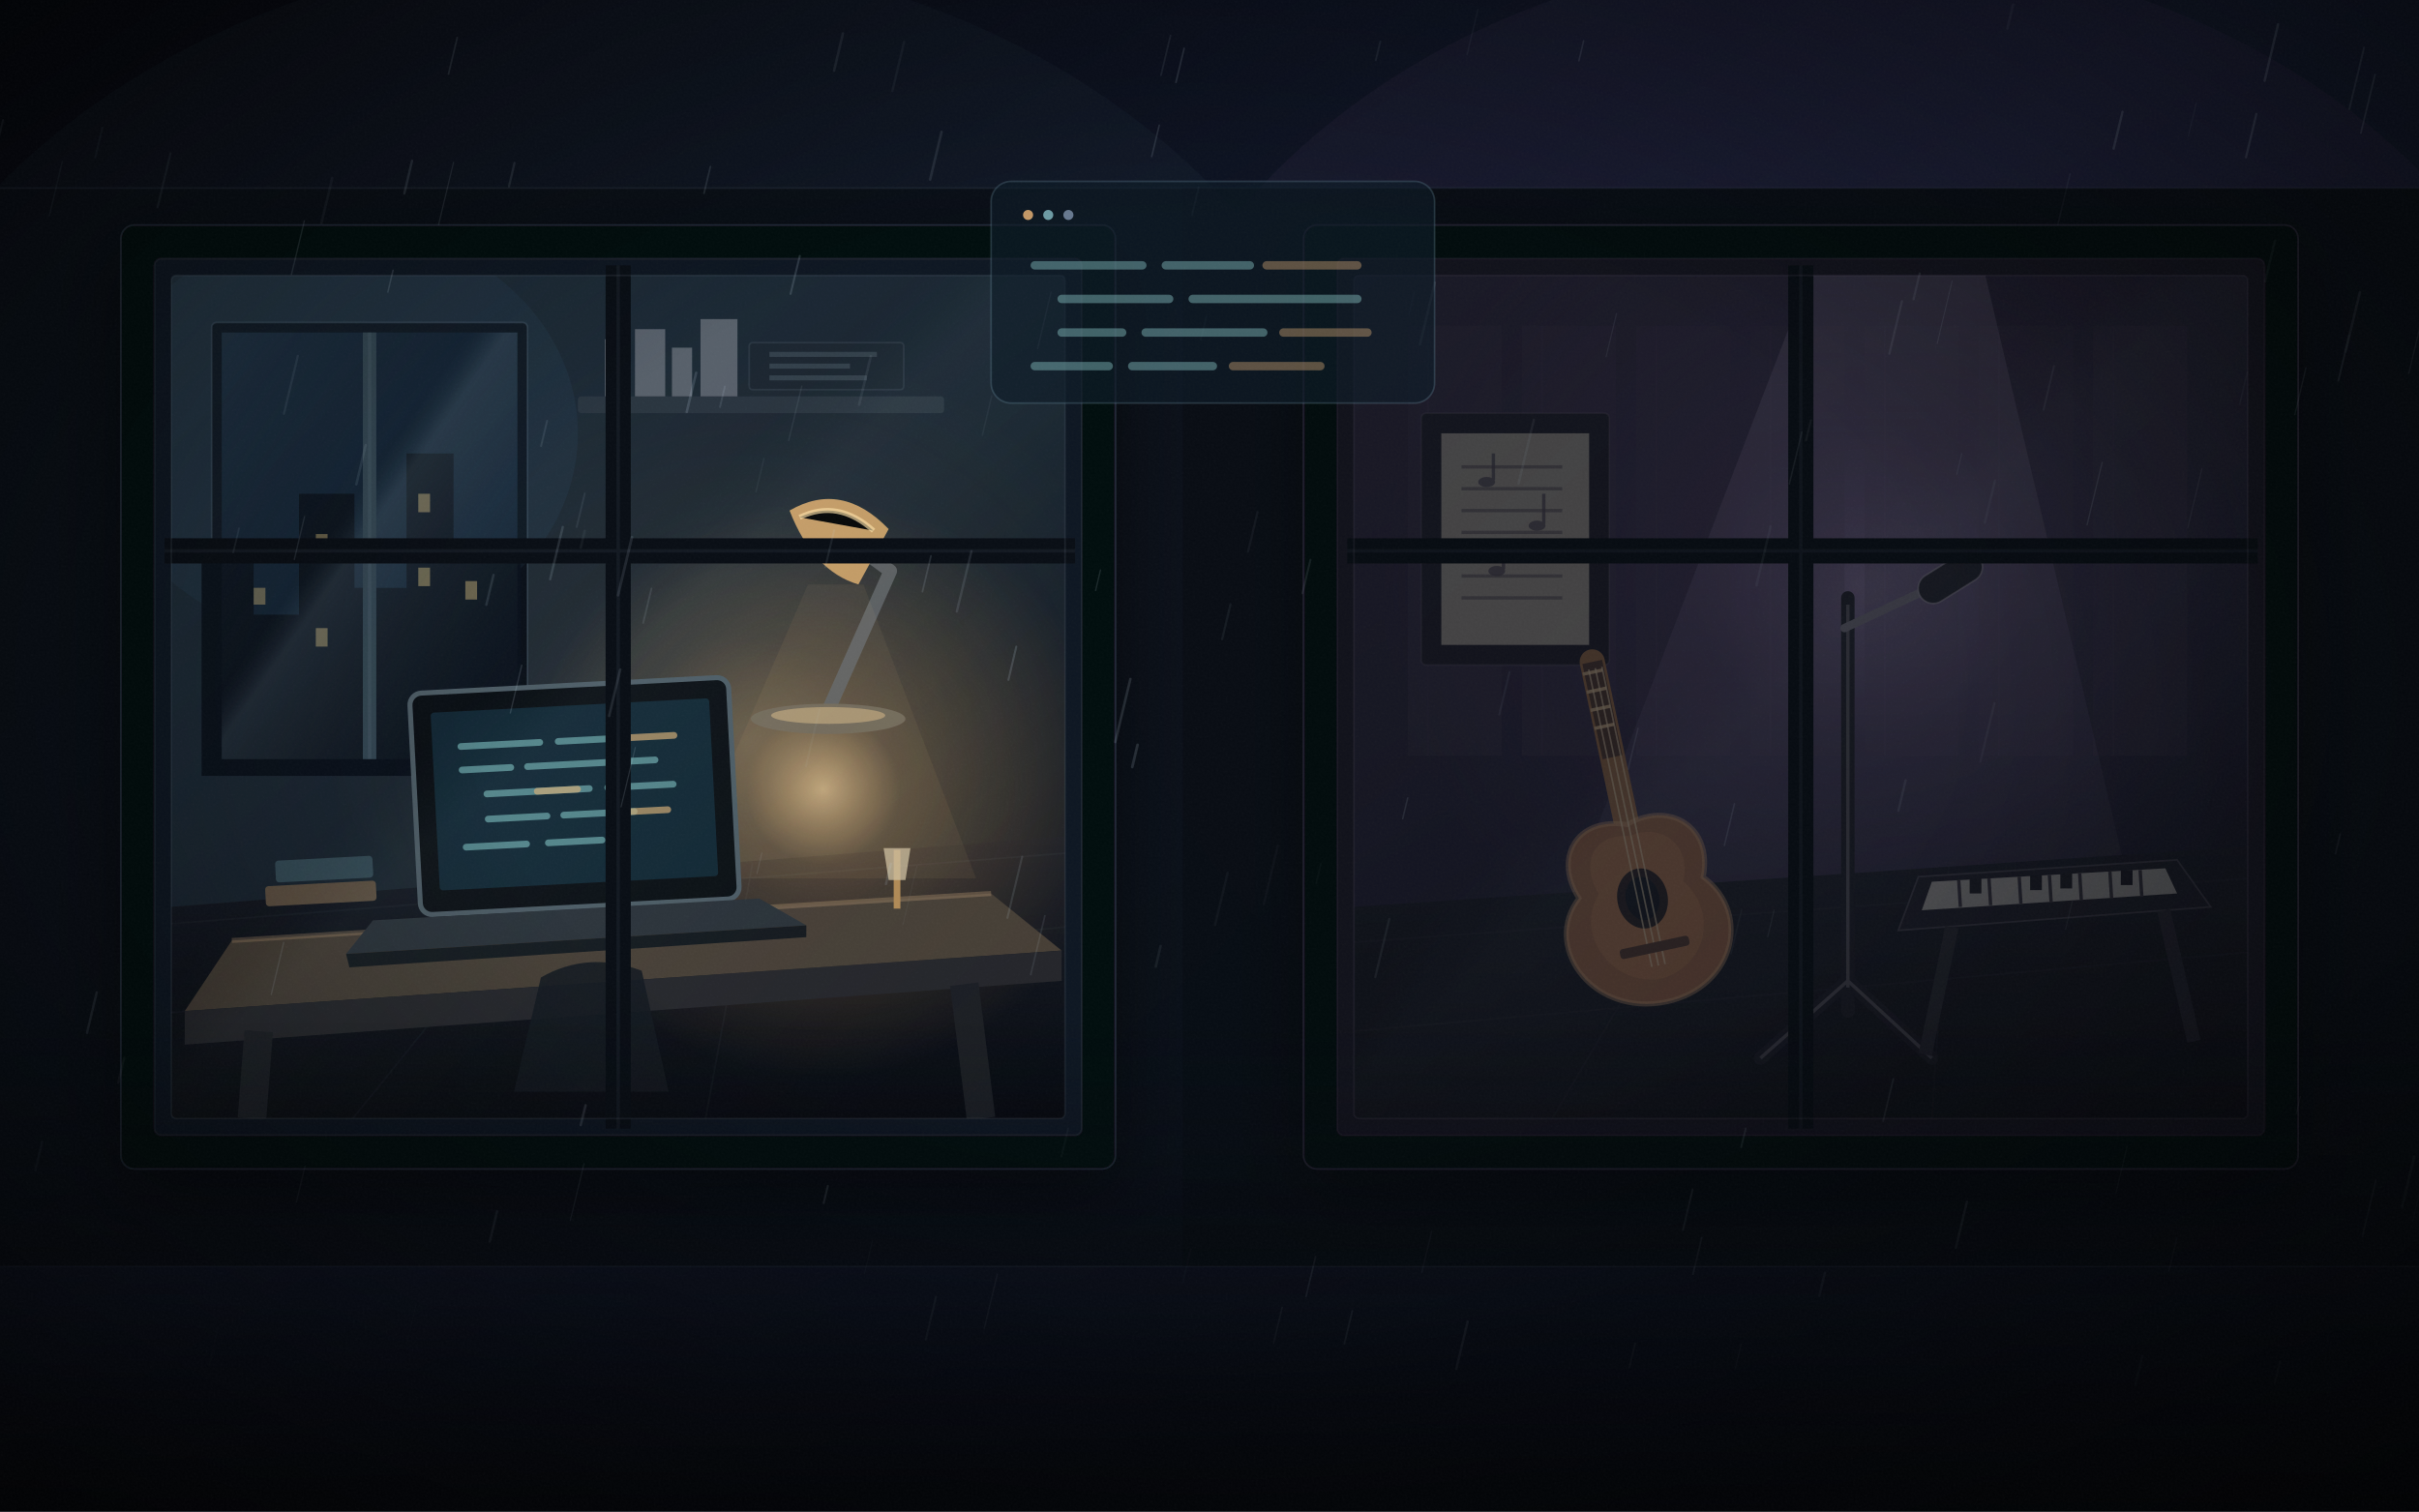
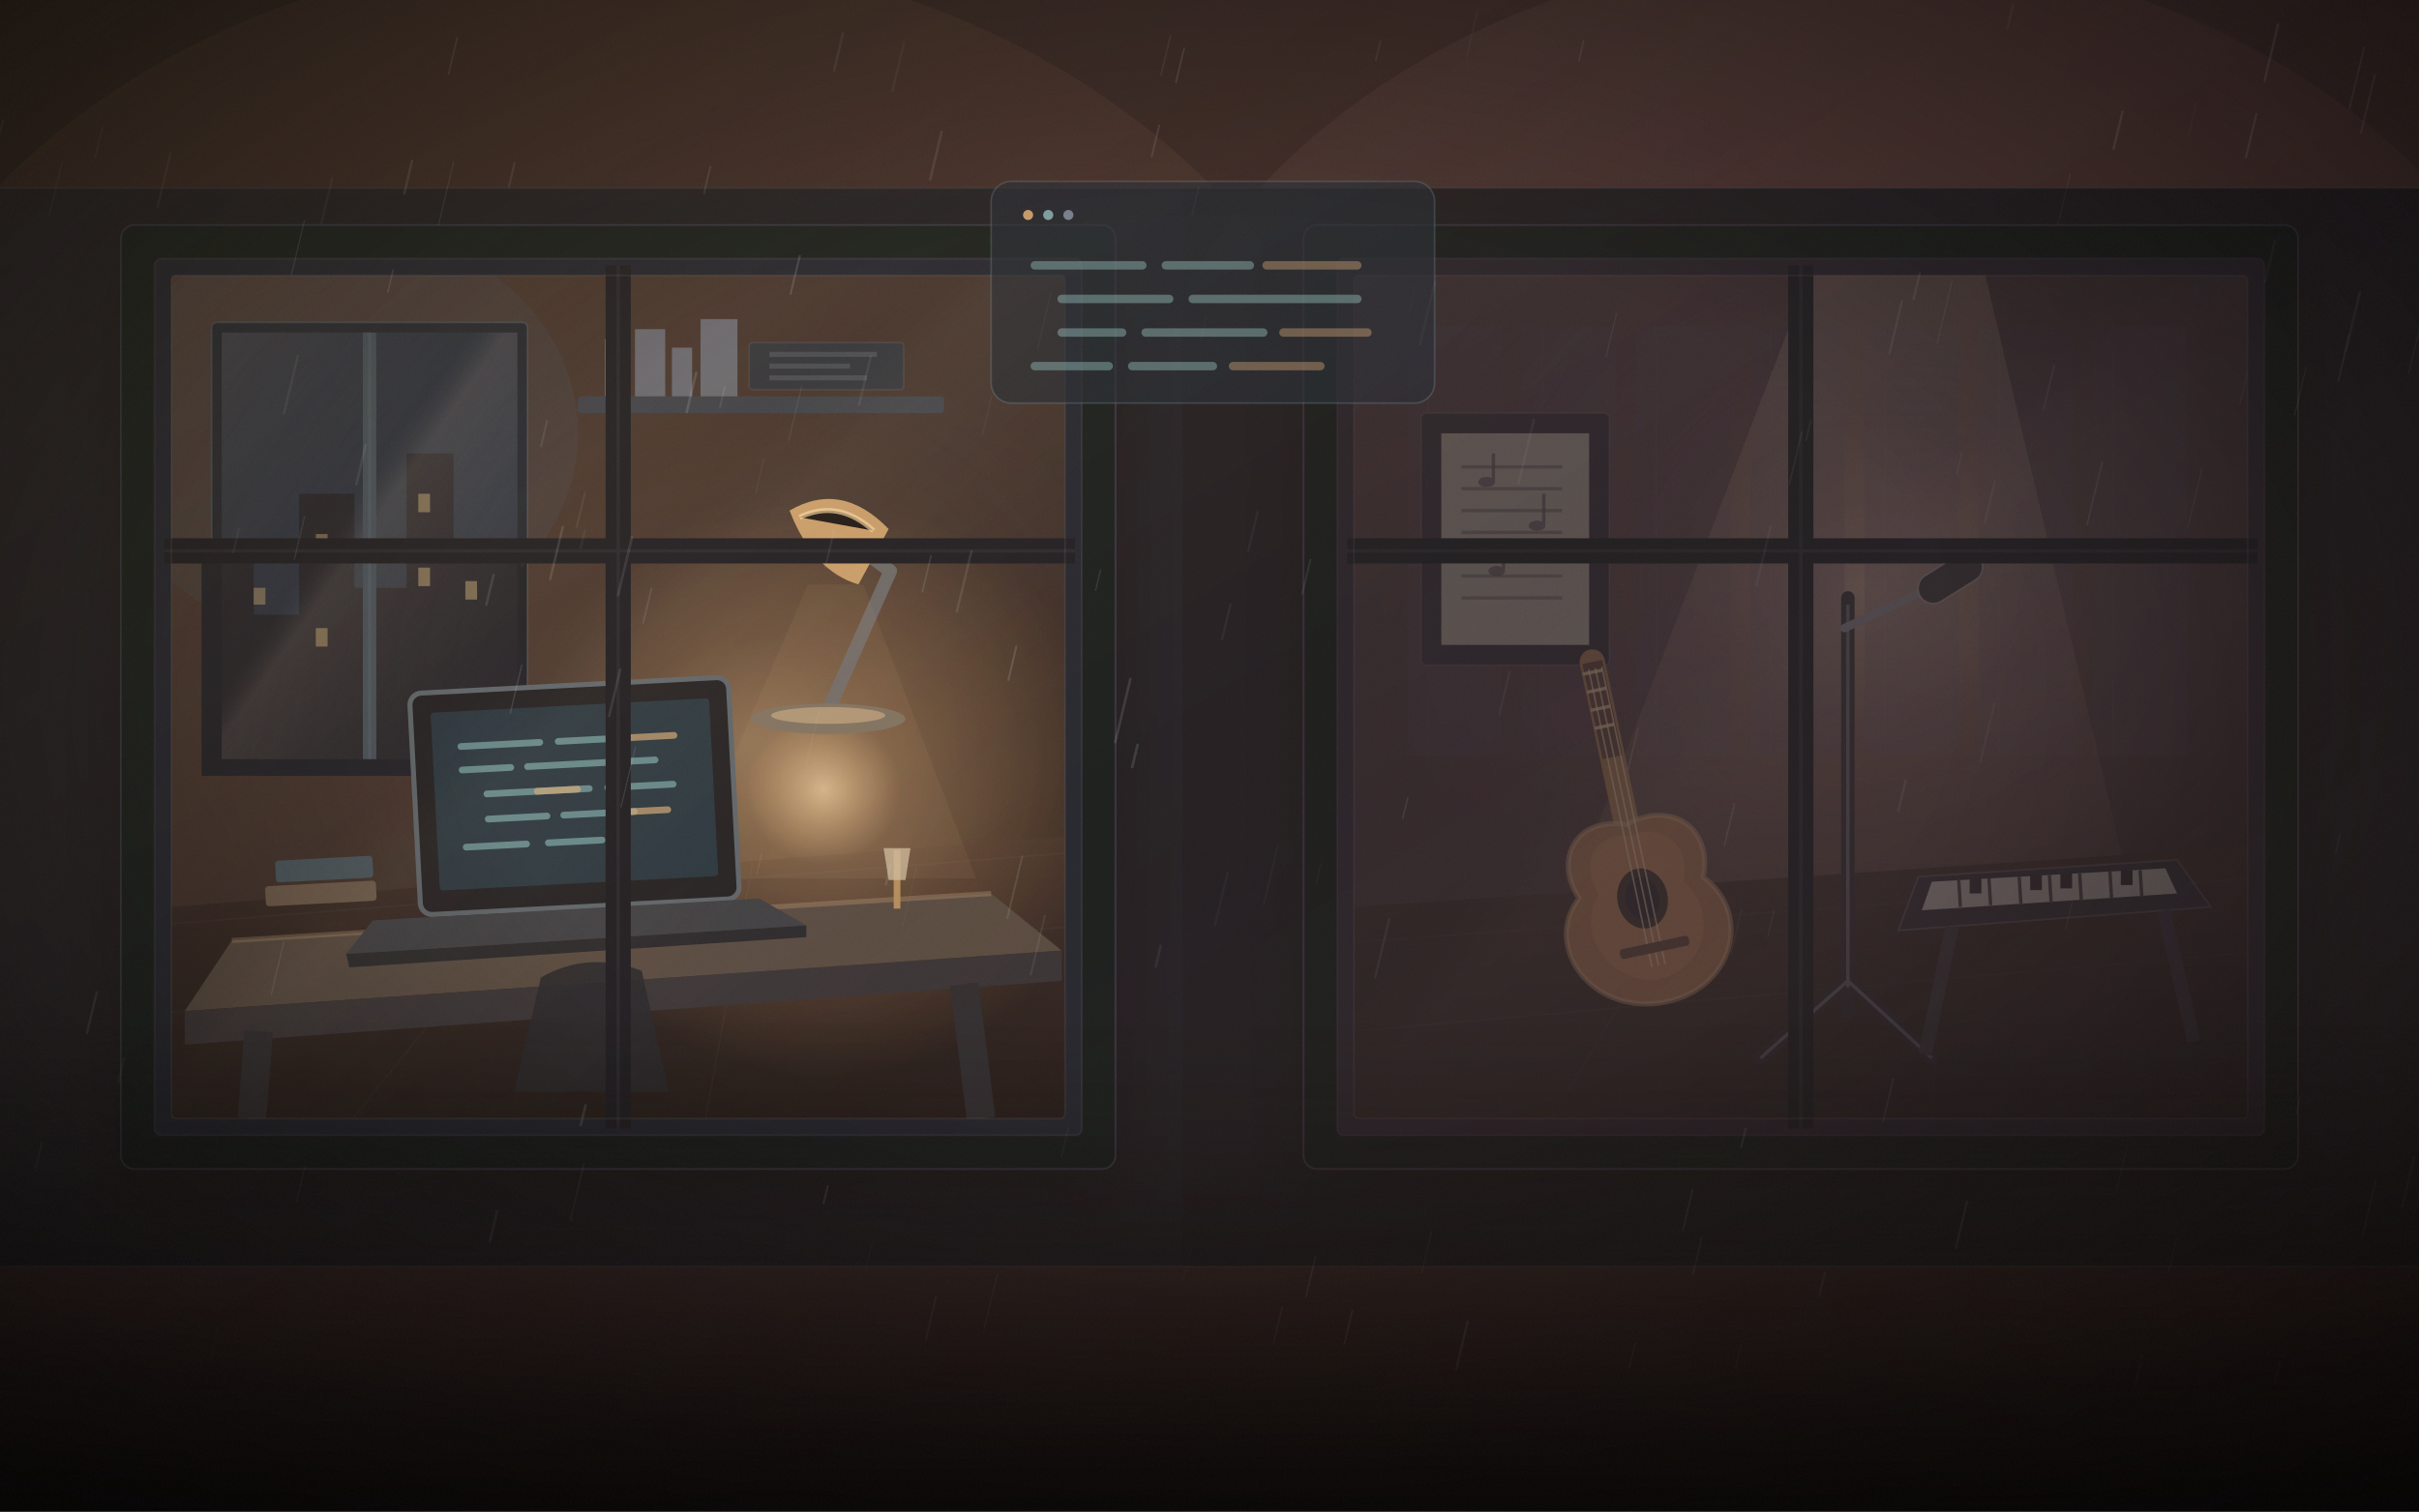
<svg xmlns="http://www.w3.org/2000/svg" viewBox="0 0 1440 900" preserveAspectRatio="xMidYMid slice" role="img" aria-labelledby="title desc">
  <defs>
    <linearGradient id="night" x1="0" y1="0" x2="1" y2="1">
-       <stop stop-color="#03060d" />
-       <stop offset=".46" stop-color="#11182c" />
-       <stop offset="1" stop-color="#070b13" />
+       <stop stop-color="#120d0c" />
+       <stop offset=".46" stop-color="#2b1c1c" />
+       <stop offset="1" stop-color="#160f0e" />
    </linearGradient>
    <linearGradient id="dawn" x1="0" y1="0" x2="0" y2="1">
-       <stop stop-color="#ba786f" stop-opacity=".3" />
-       <stop offset=".48" stop-color="#5c4c68" stop-opacity=".12" />
-       <stop offset="1" stop-color="#07101b" stop-opacity="0" />
+       <stop stop-color="#e2a276" stop-opacity=".36" />
+       <stop offset=".48" stop-color="#8b5e5e" stop-opacity=".15" />
+       <stop offset="1" stop-color="#17110f" stop-opacity="0" />
+     </linearGradient>
+     <linearGradient id="warmWash" x1="0" y1="0" x2="1" y2="1">
+       <stop stop-color="#efb77d" stop-opacity=".2" />
+       <stop offset=".5" stop-color="#dca18c" stop-opacity=".13" />
+       <stop offset="1" stop-color="#c98370" stop-opacity=".18" />
    </linearGradient>
    <linearGradient id="leftRoom" x1="0" y1="0" x2=".85" y2="1">
-       <stop stop-color="#1e2d3a" />
-       <stop offset=".55" stop-color="#17232e" />
-       <stop offset="1" stop-color="#0a111a" />
+       <stop stop-color="#3b2c24" />
+       <stop offset=".55" stop-color="#2a211d" />
+       <stop offset="1" stop-color="#15100e" />
    </linearGradient>
    <linearGradient id="rightRoom" x1=".2" y1="0" x2=".8" y2="1">
-       <stop stop-color="#29233a" />
-       <stop offset=".58" stop-color="#1c1d31" />
-       <stop offset="1" stop-color="#0b101b" />
+       <stop stop-color="#3b292c" />
+       <stop offset=".58" stop-color="#2b2025" />
+       <stop offset="1" stop-color="#171114" />
    </linearGradient>
    <linearGradient id="floor" x1="0" y1="0" x2="0" y2="1">
-       <stop stop-color="#141923" />
-       <stop offset="1" stop-color="#06090f" />
+       <stop stop-color="#261c18" />
+       <stop offset="1" stop-color="#0e0b0a" />
    </linearGradient>
    <linearGradient id="glass" x1="0" y1="0" x2="1" y2="1">
-       <stop stop-color="#6f9ab5" stop-opacity=".13" />
-       <stop offset=".42" stop-color="#2a3f55" stop-opacity=".05" />
-       <stop offset=".48" stop-color="#b4d9e7" stop-opacity=".14" />
-       <stop offset="1" stop-color="#0c1521" stop-opacity=".03" />
+       <stop stop-color="#d5b497" stop-opacity=".13" />
+       <stop offset=".42" stop-color="#62483f" stop-opacity=".05" />
+       <stop offset=".48" stop-color="#f4d7b6" stop-opacity=".13" />
+       <stop offset="1" stop-color="#211512" stop-opacity=".03" />
    </linearGradient>
    <linearGradient id="spotlight" x1="0" y1="0" x2="0" y2="1">
-       <stop stop-color="#eadcff" stop-opacity=".24" />
-       <stop offset="1" stop-color="#b793d5" stop-opacity="0" />
+       <stop stop-color="#ffe0b6" stop-opacity=".27" />
+       <stop offset="1" stop-color="#d9a18b" stop-opacity="0" />
    </linearGradient>
    <linearGradient id="bottomShade" x1="0" y1="0" x2="0" y2="1">
-       <stop stop-color="#04070d" stop-opacity="0" />
-       <stop offset=".56" stop-color="#04070d" stop-opacity=".5" />
-       <stop offset="1" stop-color="#03050a" stop-opacity=".96" />
+       <stop stop-color="#100b09" stop-opacity="0" />
+       <stop offset=".56" stop-color="#100b09" stop-opacity=".46" />
+       <stop offset="1" stop-color="#0b0807" stop-opacity=".94" />
    </linearGradient>
    <radialGradient id="lampGlow">
-       <stop stop-color="#ffd89b" stop-opacity=".7" />
-       <stop offset=".26" stop-color="#f4b96f" stop-opacity=".26" />
+       <stop stop-color="#ffe0a8" stop-opacity=".78" />
+       <stop offset=".26" stop-color="#f4bd78" stop-opacity=".3" />
      <stop offset="1" stop-color="#e6a053" stop-opacity="0" />
    </radialGradient>
    <radialGradient id="stageGlow">
-       <stop stop-color="#e5c4ff" stop-opacity=".42" />
-       <stop offset=".35" stop-color="#b887e1" stop-opacity=".15" />
-       <stop offset="1" stop-color="#8c62bc" stop-opacity="0" />
+       <stop stop-color="#ffd8bd" stop-opacity=".48" />
+       <stop offset=".35" stop-color="#dda088" stop-opacity=".18" />
+       <stop offset="1" stop-color="#aa6e63" stop-opacity="0" />
    </radialGradient>
    <radialGradient id="vignette" cx=".5" cy=".45" r=".72">
      <stop offset=".42" stop-color="#000" stop-opacity="0" />
      <stop offset="1" stop-color="#000" stop-opacity=".66" />
    </radialGradient>
    <filter id="blur8" x="-50%" y="-50%" width="200%" height="200%">
      <feGaussianBlur stdDeviation="8" />
    </filter>
    <filter id="blur24" x="-50%" y="-50%" width="200%" height="200%">
      <feGaussianBlur stdDeviation="24" />
    </filter>
    <filter id="shadow" x="-30%" y="-30%" width="160%" height="160%">
      <feDropShadow dx="0" dy="16" stdDeviation="22" flood-color="#000" flood-opacity=".55" />
    </filter>
    <filter id="grain">
      <feTurbulence type="fractalNoise" baseFrequency=".72" numOctaves="3" seed="27" stitchTiles="stitch" />
      <feColorMatrix type="saturate" values="0" />
      <feComponentTransfer>
        <feFuncA type="table" tableValues="0 .075" />
      </feComponentTransfer>
    </filter>
    <clipPath id="leftClip">
      <rect x="102" y="164" width="532" height="502" rx="3" />
    </clipPath>
    <clipPath id="rightClip">
      <rect x="806" y="164" width="532" height="502" rx="3" />
    </clipPath>
  </defs>
  <rect width="1440" height="900" fill="url(#night)" />
-   <ellipse cx="360" cy="340" rx="460" ry="370" fill="#45627b" opacity=".07" />
-   <ellipse cx="1100" cy="330" rx="440" ry="360" fill="#765087" opacity=".08" />
+   <ellipse cx="360" cy="340" rx="460" ry="370" fill="#b47b58" opacity=".09" />
+   <ellipse cx="1100" cy="330" rx="440" ry="360" fill="#a86c6c" opacity=".1" />
  <path d="M0 112H1440V754H0Z" fill="#080d15" opacity=".9" />
  <path d="M0 112H1440M0 754H1440" stroke="#6d8296" stroke-opacity=".14" />
  <g filter="url(#shadow)">
    <rect x="72" y="134" width="592" height="562" rx="8" fill="#05090f" stroke="#344250" stroke-opacity=".55" />
    <rect x="92" y="154" width="552" height="522" rx="4" fill="#111923" stroke="#637484" stroke-opacity=".18" />
    <rect x="776" y="134" width="592" height="562" rx="8" fill="#05090f" stroke="#454057" stroke-opacity=".58" />
    <rect x="796" y="154" width="552" height="522" rx="4" fill="#171522" stroke="#756887" stroke-opacity=".18" />
  </g>
  <g opacity="1.2">
    <g clip-path="url(#leftClip)">
      <rect x="102" y="164" width="532" height="502" fill="url(#leftRoom)" />
      <ellipse cx="444" cy="440" rx="250" ry="240" fill="url(#lampGlow)" opacity=".26" />
      <path d="M102 540L634 498V666H102Z" fill="url(#floor)" />
      <path d="M102 550L634 508M102 603L634 552M210 666L328 520M420 666L448 514" stroke="#80909a" stroke-opacity=".06" />
      <rect x="126" y="192" width="188" height="266" rx="3" fill="#080e16" stroke="#4b5d6b" stroke-opacity=".5" />
      <rect x="132" y="198" width="176" height="254" fill="#0d1a28" />
      <ellipse cx="202" cy="258" rx="142" ry="124" fill="#345574" opacity=".14" />
      <path d="M120 410V332H151V366H178V294H211V350H242V270H270V324H310V462H120Z" fill="#080f19" />
      <path d="M151 350H158V360H151ZM188 318H195V329H188ZM249 294H256V305H249ZM277 346H284V357H277ZM188 374H195V385H188ZM249 338H256V349H249Z" fill="#d5b878" opacity=".48" />
      <rect x="132" y="198" width="176" height="254" fill="url(#glass)" />
      <path d="M220 198V452M132 326H308" stroke="#334652" stroke-width="8" />
      <path d="M220 198V452M132 326H308" stroke="#8295a1" stroke-opacity=".12" stroke-width="2" />
      <rect x="344" y="236" width="218" height="10" rx="2" fill="#29343e" />
      <path d="M360 202H374V236H360ZM378 196H396V236H378ZM400 207H412V236H400ZM417 190H439V236H417Z" fill="#58606a" />
      <rect x="446" y="204" width="92" height="28" rx="2" fill="#1a252f" stroke="#83919a" stroke-opacity=".15" />
      <path d="M458 211H522M458 218H506M458 225H516" stroke="#8b9ba3" stroke-opacity=".22" stroke-width="3" />
      <ellipse cx="490" cy="470" rx="176" ry="172" fill="url(#lampGlow)" />
      <path d="M493 423L530 340M530 340L500 318" stroke="#5b5e60" stroke-width="8" stroke-linecap="round" />
      <path d="M470 304Q501 286 529 315L511 348Q484 340 470 304Z" fill="#c59b63" />
      <path d="M476 308Q499 297 520 316" stroke="#ffe0a4" stroke-opacity=".65" stroke-width="3" />
      <ellipse cx="493" cy="428" rx="46" ry="9" fill="#6c6558" />
      <ellipse cx="493" cy="426" rx="34" ry="5" fill="#d3b785" opacity=".55" />
      <path d="M481 348L405 523H581L514 348Z" fill="#f2bd78" opacity=".065" />
      <path d="M138 560L590 532L632 566L110 602Z" fill="#463e35" />
      <path d="M110 602L632 566V584L110 622Z" fill="#24252a" />
      <path d="M154 614L150 666M574 586L584 666" stroke="#1a1d23" stroke-width="17" />
      <path d="M138 560L590 532" stroke="#b49670" stroke-opacity=".35" stroke-width="3" />
      <rect x="247" y="408" width="190" height="132" rx="7" fill="#080d12" stroke="#4c5b64" stroke-width="3" transform="rotate(-3 342 474)" />
      <rect x="259" y="420" width="166" height="106" rx="2" fill="#102633" transform="rotate(-3 342 474)" />
      <g transform="rotate(-3 342 474)" stroke-linecap="round">
        <path d="M276 441H323M334 441H368M276 455H305M315 455H391M290 470H351M362 470H401M290 485H325M335 485H377M276 501H312M325 501H357" stroke="#75b6b6" stroke-opacity=".65" stroke-width="4" />
        <path d="M374 441H403M320 470H344M367 485H397" stroke="#d1aa72" stroke-opacity=".7" stroke-width="4" />
      </g>
      <path d="M222 548L452 535L480 551L206 568Z" fill="#293138" />
      <path d="M206 568L480 551V558L208 576Z" fill="#12181d" />
      <rect x="158" y="526" width="66" height="12" rx="2" fill="#5f5142" transform="rotate(-3 191 532)" />
      <rect x="164" y="511" width="58" height="13" rx="2" fill="#344b56" transform="rotate(-3 193 518)" />
      <path d="M534 506V541" stroke="#b28a55" stroke-width="4" />
      <path d="M526 505H542L539 524H529Z" fill="#d2c2a1" opacity=".75" />
      <path d="M322 582Q350 566 382 578L398 650H306Z" fill="#11171e" opacity=".88" />
    </g>
  </g>
  <g opacity="0.55">
    <g clip-path="url(#rightClip)">
      <rect x="806" y="164" width="532" height="502" fill="url(#rightRoom)" />
      <ellipse cx="1110" cy="348" rx="290" ry="268" fill="url(#stageGlow)" />
      <g opacity=".32">
        <path d="M838 194H894V450H838ZM906 194H962V450H906ZM974 194H1030V450H974ZM1042 194H1098V450H1042ZM1110 194H1166V450H1110ZM1178 194H1234V450H1178ZM1246 194H1302V450H1246Z" fill="#40344f" />
        <path d="M850 194V450M918 194V450M986 194V450M1054 194V450M1122 194V450M1190 194V450M1258 194V450" stroke="#9a82aa" stroke-opacity=".18" />
      </g>
      <path d="M1080 156H1180L1300 666H884Z" fill="url(#spotlight)" />
      <ellipse cx="1115" cy="626" rx="218" ry="44" fill="#c5a0dc" opacity=".07" filter="url(#blur8)" />
      <path d="M806 540L1338 504V666H806Z" fill="url(#floor)" />
      <path d="M806 561L1338 523M806 614L1338 567M924 666L1008 524M1150 666L1160 516" stroke="#a392b1" stroke-opacity=".055" />
      <rect x="846" y="246" width="112" height="150" rx="3" fill="#171822" stroke="#76677f" stroke-opacity=".32" />
      <rect x="858" y="258" width="88" height="126" fill="#d6cdbc" opacity=".72" />
      <path d="M870 278H930M870 291H930M870 304H930M870 317H930M870 330H930M870 343H930M870 356H930" stroke="#554f55" stroke-opacity=".65" stroke-width="2" />
      <g fill="#4a4350" opacity=".8">
        <ellipse cx="885" cy="287" rx="5" ry="3" />
        <ellipse cx="915" cy="313" rx="5" ry="3" />
        <ellipse cx="891" cy="340" rx="5" ry="3" />
        <path d="M889 286V270M919 312V294M895 339V321" stroke="#4a4350" stroke-width="2" />
      </g>
      <path d="M1100 356V602M1100 584L1048 630M1100 584L1150 630" stroke="#151720" stroke-width="8" stroke-linecap="round" />
      <path d="M1100 360V588M1100 584L1048 630M1100 584L1150 630" stroke="#85828d" stroke-opacity=".55" stroke-width="2" />
      <path d="M1098 374L1162 344" stroke="#777482" stroke-width="5" stroke-linecap="round" />
      <rect x="1152" y="323" width="18" height="42" rx="9" fill="#171922" stroke="#a29baa" stroke-opacity=".65" transform="rotate(58 1161 344)" />
      <g transform="translate(900 378) scale(1) rotate(-12 70 130)">
        <path d="M72 14V144" stroke="#9a6c45" stroke-width="15" stroke-linecap="round" />
        <path d="M66 14H78V72H66Z" fill="#4d3429" />
        <path d="M65 20H77M65 31H77M65 42H77M65 53H77" stroke="#c5a67e" stroke-width="2" />
        <path d="M72 113C43 102 25 124 35 150C8 173 27 218 69 221C113 224 135 181 110 153C122 125 100 104 72 113Z" fill="#9c6744" stroke="#d4a276" stroke-opacity=".5" stroke-width="3" />
        <path d="M72 120C51 114 40 130 47 150C28 171 43 204 71 207C100 207 115 176 98 153C107 132 92 116 72 120Z" fill="#b87b50" opacity=".65" />
        <ellipse cx="72" cy="158" rx="15" ry="18" fill="#211b1b" />
        <ellipse cx="72" cy="158" rx="10" ry="13" fill="#0b1119" />
        <path d="M69 18V199M73 18V199M77 18V199" stroke="#e3d0aa" stroke-opacity=".65" />
        <rect x="52" y="185" width="42" height="6" rx="2" fill="#50362b" />
      </g>
      <g transform="translate(1142 500)">
        <path d="M0 22L154 12L174 40L-12 54Z" fill="#191b25" stroke="#6d6879" stroke-opacity=".5" />
        <path d="M8 25L147 17L154 32L2 42Z" fill="#d3d0ca" opacity=".82" />
        <path d="M24 24L25 40M42 23L43 39M60 22L61 38M78 21L79 37M96 20L97 36M114 19L115 35M132 18L133 34" stroke="#36333e" stroke-width="2" />
        <path d="M34 23L34 32M70 21L70 30M88 20L88 29M124 18L124 27" stroke="#171820" stroke-width="7" />
        <path d="M20 52L4 128M146 42L164 120" stroke="#252630" stroke-width="8" />
      </g>
      <rect x="806" y="164" width="532" height="502" fill="url(#glass)" opacity=".42" />
    </g>
  </g>
  <rect x="102" y="164" width="532" height="502" fill="url(#glass)" opacity=".32" />
  <path d="M368 158V672M98 328H640M1072 158V672M802 328H1344" stroke="#080d14" stroke-width="15" />
  <path d="M368 158V672M98 328H640M1072 158V672M802 328H1344" stroke="#607080" stroke-opacity=".12" stroke-width="2" />
  <rect x="102" y="164" width="532" height="502" rx="3" fill="none" stroke="#9aabba" stroke-opacity=".12" />
  <rect x="806" y="164" width="532" height="502" rx="3" fill="none" stroke="#aa9bb8" stroke-opacity=".12" />
  <g stroke="#c5d8e5" stroke-linecap="round" opacity="0.2">
    <line x1="-29.7" y1="452.2" x2="-34.8" y2="473.5" stroke-width="1.0" opacity="0.45" />
    <line x1="1337.8" y1="221.6" x2="1333.2" y2="240.8" stroke-width="0.9" opacity="0.35" />
    <line x1="501.8" y1="19.9" x2="496.5" y2="42.1" stroke-width="1.5" opacity="0.49" />
    <line x1="422.9" y1="99.2" x2="419.1" y2="115.1" stroke-width="1.0" opacity="0.72" />
    <line x1="378.2" y1="445.1" x2="369.7" y2="480.4" stroke-width="0.7" opacity="0.75" />
    <line x1="310.6" y1="396.1" x2="303.8" y2="424.5" stroke-width="0.8" opacity="0.81" />
    <line x1="838.0" y1="475.1" x2="835.0" y2="487.5" stroke-width="0.9" opacity="0.77" />
    <line x1="1263.5" y1="66.6" x2="1258.2" y2="88.5" stroke-width="1.4" opacity="0.76" />
    <line x1="975.1" y1="433.7" x2="969.2" y2="458.0" stroke-width="0.9" opacity="0.58" />
    <line x1="1413.8" y1="44.4" x2="1405.4" y2="79.2" stroke-width="1.0" opacity="0.71" />
    <line x1="1013.0" y1="737.0" x2="1007.8" y2="758.7" stroke-width="1.0" opacity="0.66" />
    <line x1="713.5" y1="111.5" x2="709.6" y2="128.1" stroke-width="1.1" opacity="0.61" />
    <line x1="608.5" y1="510.1" x2="599.7" y2="546.5" stroke-width="1.2" opacity="0.62" />
    <line x1="476.1" y1="152.4" x2="470.6" y2="175.0" stroke-width="1.2" opacity="0.84" />
    <line x1="748.6" y1="304.9" x2="743.0" y2="328.4" stroke-width="1.3" opacity="0.40" />
    <line x1="780.1" y1="333.3" x2="775.3" y2="353.2" stroke-width="1.2" opacity="0.72" />
    <line x1="496.6" y1="315.6" x2="491.3" y2="337.6" stroke-width="1.2" opacity="0.49" />
    <line x1="1466.5" y1="720.0" x2="1460.2" y2="746.4" stroke-width="1.6" opacity="0.84" />
    <line x1="414.4" y1="222.0" x2="408.8" y2="245.3" stroke-width="1.5" opacity="0.82" />
    <line x1="1232.3" y1="103.5" x2="1225.0" y2="133.7" stroke-width="0.9" opacity="0.34" />
    <line x1="730.8" y1="519.7" x2="723.3" y2="550.8" stroke-width="1.4" opacity="0.30" />
    <line x1="622.0" y1="545.3" x2="613.6" y2="580.3" stroke-width="1.0" opacity="0.50" />
    <line x1="1162.1" y1="167.2" x2="1153.2" y2="204.5" stroke-width="0.6" opacity="0.77" />
    <line x1="1072.6" y1="257.3" x2="1065.2" y2="288.1" stroke-width="0.9" opacity="0.54" />
    <line x1="655.1" y1="339.4" x2="652.2" y2="351.6" stroke-width="0.8" opacity="0.67" />
    <line x1="217.7" y1="265.0" x2="212.1" y2="288.4" stroke-width="1.5" opacity="0.57" />
    <line x1="1393.1" y1="496.6" x2="1390.3" y2="508.2" stroke-width="1.0" opacity="0.47" />
    <line x1="672.9" y1="404.3" x2="663.9" y2="441.8" stroke-width="1.5" opacity="0.74" />
    <line x1="1369.4" y1="652.8" x2="1366.9" y2="663.2" stroke-width="0.6" opacity="0.56" />
    <line x1="25.1" y1="679.9" x2="21.0" y2="697.0" stroke-width="1.4" opacity="0.32" />
    <line x1="763.2" y1="778.6" x2="758.1" y2="799.9" stroke-width="1.0" opacity="0.60" />
    <line x1="1455.4" y1="345.4" x2="1449.1" y2="371.8" stroke-width="1.4" opacity="0.64" />
    <line x1="1007.6" y1="708.2" x2="1001.8" y2="732.5" stroke-width="1.1" opacity="0.70" />
    <line x1="487.8" y1="422.7" x2="479.8" y2="456.0" stroke-width="1.2" opacity="0.25" />
    <line x1="783.1" y1="748.3" x2="777.5" y2="771.9" stroke-width="1.0" opacity="0.80" />
    <line x1="1266.2" y1="682.7" x2="1259.5" y2="710.8" stroke-width="0.7" opacity="0.39" />
    <line x1="625.7" y1="173.9" x2="617.7" y2="207.5" stroke-width="0.8" opacity="0.59" />
    <line x1="1187.6" y1="286.2" x2="1181.5" y2="311.3" stroke-width="1.4" opacity="0.36" />
    <line x1="1056.1" y1="541.9" x2="1052.3" y2="557.8" stroke-width="0.7" opacity="0.47" />
    <line x1="690.9" y1="563.3" x2="688.0" y2="575.6" stroke-width="1.5" opacity="0.37" />
    <line x1="873.7" y1="786.9" x2="866.9" y2="815.1" stroke-width="1.4" opacity="0.84" />
    <line x1="1187.3" y1="418.6" x2="1178.9" y2="453.5" stroke-width="1.4" opacity="0.32" />
    <line x1="827.0" y1="547.2" x2="818.7" y2="581.8" stroke-width="1.3" opacity="0.51" />
    <line x1="453.5" y1="507.9" x2="450.6" y2="520.1" stroke-width="0.6" opacity="0.54" />
    <line x1="1354.3" y1="143.2" x2="1348.4" y2="167.5" stroke-width="1.4" opacity="0.37" />
    <line x1="272.2" y1="22.4" x2="267.0" y2="44.0" stroke-width="1.0" opacity="0.69" />
    <line x1="538.2" y1="25.0" x2="531.2" y2="54.2" stroke-width="1.4" opacity="0.30" />
    <line x1="1039.2" y1="671.9" x2="1036.5" y2="683.1" stroke-width="1.1" opacity="0.78" />
    <line x1="1170.9" y1="715.5" x2="1164.3" y2="743.0" stroke-width="1.4" opacity="0.76" />
    <line x1="1036.5" y1="800.4" x2="1033.1" y2="814.6" stroke-width="0.6" opacity="0.62" />
    <line x1="-5.9" y1="19.5" x2="-14.2" y2="54.1" stroke-width="1.2" opacity="0.60" />
    <line x1="387.8" y1="350.4" x2="382.9" y2="370.9" stroke-width="1.1" opacity="0.58" />
    <line x1="181.3" y1="307.6" x2="175.2" y2="333.1" stroke-width="0.8" opacity="0.61" />
    <line x1="1467.7" y1="634.7" x2="1460.1" y2="666.1" stroke-width="0.8" opacity="0.52" />
    <line x1="1032.5" y1="478.6" x2="1026.5" y2="503.4" stroke-width="0.9" opacity="0.65" />
    <line x1="973.4" y1="799.8" x2="969.9" y2="814.4" stroke-width="1.0" opacity="0.60" />
    <line x1="325.7" y1="250.5" x2="322.1" y2="265.6" stroke-width="1.1" opacity="0.58" />
    <line x1="168.9" y1="561.1" x2="161.5" y2="592.1" stroke-width="0.8" opacity="0.70" />
    <line x1="518.4" y1="212.2" x2="511.4" y2="241.0" stroke-width="1.5" opacity="0.40" />
    <line x1="1086.3" y1="757.8" x2="1083.0" y2="771.6" stroke-width="1.4" opacity="0.50" />
    <line x1="1167.8" y1="270.1" x2="1164.9" y2="282.3" stroke-width="0.7" opacity="0.54" />
    <line x1="197.8" y1="106.0" x2="191.3" y2="132.9" stroke-width="1.5" opacity="0.31" />
    <line x1="854.1" y1="168.4" x2="845.3" y2="205.1" stroke-width="1.5" opacity="0.79" />
    <line x1="1441.1" y1="707.0" x2="1436.2" y2="727.3" stroke-width="0.7" opacity="0.35" />
    <line x1="1407.3" y1="28.3" x2="1398.5" y2="65.0" stroke-width="1.1" opacity="0.63" />
    <line x1="376.2" y1="319.8" x2="367.9" y2="354.4" stroke-width="1.6" opacity="0.61" />
    <line x1="1453.1" y1="816.8" x2="1446.6" y2="843.9" stroke-width="0.7" opacity="0.75" />
    <line x1="677.2" y1="443.5" x2="674.0" y2="456.7" stroke-width="1.6" opacity="0.76" />
    <line x1="177.3" y1="211.9" x2="169.0" y2="246.4" stroke-width="1.3" opacity="0.50" />
    <line x1="732.5" y1="359.8" x2="727.5" y2="380.6" stroke-width="1.3" opacity="0.48" />
    <line x1="1414.4" y1="702.4" x2="1406.3" y2="736.2" stroke-width="1.0" opacity="0.61" />
    <line x1="61.0" y1="76.0" x2="56.7" y2="93.9" stroke-width="1.2" opacity="0.28" />
    <line x1="554.2" y1="331.0" x2="549.1" y2="352.3" stroke-width="1.0" opacity="0.68" />
    <line x1="1142.8" y1="162.8" x2="1139.1" y2="178.2" stroke-width="1.3" opacity="0.71" />
    <line x1="1078.0" y1="250.3" x2="1075.1" y2="262.1" stroke-width="1.2" opacity="0.42" />
    <line x1="101.5" y1="91.3" x2="93.8" y2="123.4" stroke-width="1.3" opacity="0.39" />
    <line x1="1127.1" y1="642.3" x2="1121.0" y2="667.6" stroke-width="1.0" opacity="0.60" />
    <line x1="142.3" y1="314.6" x2="138.8" y2="329.0" stroke-width="1.0" opacity="0.45" />
    <line x1="181.2" y1="131.5" x2="173.5" y2="163.4" stroke-width="0.8" opacity="0.71" />
    <line x1="1468.4" y1="660.1" x2="1461.3" y2="689.3" stroke-width="1.1" opacity="0.74" />
    <line x1="593.7" y1="758.7" x2="585.9" y2="791.0" stroke-width="0.8" opacity="0.55" />
    <line x1="821.7" y1="24.7" x2="819.0" y2="35.9" stroke-width="1.1" opacity="0.44" />
    <line x1="348.6" y1="658.1" x2="345.7" y2="669.9" stroke-width="1.5" opacity="0.82" />
    <line x1="708.8" y1="743.9" x2="704.2" y2="763.0" stroke-width="1.1" opacity="0.21" />
    <line x1="519.4" y1="738.6" x2="514.7" y2="758.2" stroke-width="0.6" opacity="0.24" />
    <line x1="57.6" y1="590.8" x2="51.8" y2="615.0" stroke-width="1.4" opacity="0.59" />
    <line x1="557.2" y1="772.2" x2="551.1" y2="797.7" stroke-width="1.2" opacity="0.62" />
    <line x1="37.1" y1="96.1" x2="29.4" y2="128.3" stroke-width="0.8" opacity="0.34" />
    <line x1="805.0" y1="780.5" x2="800.3" y2="800.1" stroke-width="1.1" opacity="0.82" />
    <line x1="431.5" y1="230.1" x2="428.6" y2="242.4" stroke-width="1.1" opacity="0.58" />
    <line x1="578.3" y1="328.2" x2="569.6" y2="364.1" stroke-width="1.4" opacity="0.61" />
    <line x1="913.1" y1="249.9" x2="904.0" y2="287.8" stroke-width="1.4" opacity="0.50" />
    <line x1="1398.4" y1="199.8" x2="1392.0" y2="226.7" stroke-width="1.1" opacity="0.69" />
    <line x1="270.0" y1="96.6" x2="261.1" y2="133.7" stroke-width="0.7" opacity="0.63" />
    <line x1="73.9" y1="630.0" x2="70.4" y2="644.6" stroke-width="1.4" opacity="0.32" />
    <line x1="962.3" y1="186.7" x2="956.1" y2="212.4" stroke-width="0.7" opacity="0.58" />
    <line x1="477.3" y1="229.9" x2="469.5" y2="262.3" stroke-width="0.8" opacity="0.42" />
    <line x1="1132.2" y1="179.4" x2="1124.7" y2="210.6" stroke-width="1.3" opacity="0.70" />
    <line x1="718.2" y1="188.4" x2="714.8" y2="202.4" stroke-width="1.0" opacity="0.48" />
    <line x1="1442.9" y1="184.9" x2="1433.9" y2="222.4" stroke-width="0.8" opacity="0.60" />
    <line x1="942.7" y1="24.3" x2="939.9" y2="36.2" stroke-width="0.9" opacity="0.61" />
    <line x1="690.1" y1="74.5" x2="685.6" y2="93.2" stroke-width="0.9" opacity="0.77" />
    <line x1="530.3" y1="514.3" x2="527.4" y2="526.4" stroke-width="1.4" opacity="0.64" />
    <line x1="696.8" y1="21.1" x2="691.1" y2="44.8" stroke-width="1.0" opacity="0.49" />
    <line x1="1356.1" y1="14.5" x2="1348.1" y2="48.1" stroke-width="1.4" opacity="0.82" />
    <line x1="545.8" y1="515.8" x2="537.5" y2="550.6" stroke-width="0.6" opacity="0.24" />
    <line x1="786.3" y1="514.3" x2="783.5" y2="526.0" stroke-width="1.0" opacity="0.23" />
    <line x1="1295.8" y1="737.2" x2="1291.1" y2="756.9" stroke-width="0.8" opacity="0.41" />
    <line x1="1437.1" y1="688.8" x2="1429.9" y2="719.0" stroke-width="1.6" opacity="0.49" />
    <line x1="1222.7" y1="217.9" x2="1216.5" y2="244.0" stroke-width="1.1" opacity="0.51" />
    <line x1="852.2" y1="733.4" x2="846.4" y2="757.5" stroke-width="0.9" opacity="0.43" />
    <line x1="1134.4" y1="464.6" x2="1130.1" y2="482.7" stroke-width="1.4" opacity="0.52" />
    <line x1="335.0" y1="313.8" x2="327.5" y2="344.9" stroke-width="1.4" opacity="0.74" />
    <line x1="1233.6" y1="536.7" x2="1229.6" y2="553.4" stroke-width="0.7" opacity="0.41" />
    <line x1="841.9" y1="174.0" x2="838.7" y2="187.4" stroke-width="0.9" opacity="0.32" />
    <line x1="590.4" y1="235.7" x2="584.8" y2="259.0" stroke-width="0.9" opacity="0.26" />
    <line x1="247.8" y1="776.2" x2="242.2" y2="799.7" stroke-width="0.6" opacity="0.21" />
    <line x1="898.6" y1="400.2" x2="892.5" y2="425.5" stroke-width="1.2" opacity="0.44" />
    <line x1="1054.0" y1="313.5" x2="1045.6" y2="348.6" stroke-width="1.4" opacity="0.39" />
    <line x1="760.7" y1="503.5" x2="752.3" y2="538.5" stroke-width="1.3" opacity="0.24" />
    <line x1="306.3" y1="97.0" x2="303.0" y2="111.0" stroke-width="1.3" opacity="0.63" />
    <line x1="1.8" y1="71.4" x2="-7.0" y2="108.1" stroke-width="1.1" opacity="0.46" />
    <line x1="1307.5" y1="61.1" x2="1302.7" y2="81.0" stroke-width="0.7" opacity="0.34" />
    <line x1="293.8" y1="342.3" x2="289.5" y2="360.1" stroke-width="1.4" opacity="0.64" />
    <line x1="348.1" y1="316.1" x2="345.7" y2="326.1" stroke-width="1.5" opacity="0.29" />
    <line x1="1251.4" y1="275.3" x2="1242.4" y2="312.5" stroke-width="0.8" opacity="0.78" />
    <line x1="369.2" y1="398.7" x2="362.6" y2="426.3" stroke-width="1.5" opacity="0.63" />
    <line x1="129.8" y1="790.7" x2="124.6" y2="812.6" stroke-width="1.0" opacity="0.20" />
    <line x1="1372.7" y1="219.0" x2="1366.1" y2="246.9" stroke-width="0.8" opacity="0.62" />
    <line x1="-6.0" y1="509.6" x2="-11.6" y2="532.6" stroke-width="0.9" opacity="0.54" />
    <line x1="234.0" y1="160.9" x2="230.9" y2="173.9" stroke-width="0.9" opacity="0.83" />
    <line x1="879.8" y1="5.6" x2="873.3" y2="32.6" stroke-width="0.8" opacity="0.29" />
    <line x1="1404.8" y1="174.0" x2="1396.3" y2="209.3" stroke-width="1.5" opacity="0.60" />
    <line x1="245.3" y1="95.7" x2="240.7" y2="115.2" stroke-width="1.4" opacity="0.72" />
    <line x1="1275.3" y1="807.5" x2="1271.1" y2="824.8" stroke-width="1.4" opacity="0.54" />
    <line x1="1036.8" y1="541.5" x2="1030.4" y2="567.9" stroke-width="0.9" opacity="0.26" />
    <line x1="1357.3" y1="810.6" x2="1354.2" y2="823.5" stroke-width="1.2" opacity="0.63" />
    <line x1="635.9" y1="671.9" x2="631.8" y2="688.7" stroke-width="1.1" opacity="0.21" />
    <line x1="348.1" y1="293.8" x2="343.3" y2="313.8" stroke-width="1.1" opacity="0.45" />
    <line x1="492.8" y1="706.1" x2="490.3" y2="716.4" stroke-width="1.2" opacity="0.73" />
    <line x1="704.9" y1="28.8" x2="700.0" y2="49.1" stroke-width="1.0" opacity="0.78" />
    <line x1="1343.2" y1="67.9" x2="1337.0" y2="93.7" stroke-width="1.3" opacity="0.76" />
    <line x1="560.5" y1="78.5" x2="553.7" y2="106.9" stroke-width="1.5" opacity="0.60" />
    <line x1="1310.8" y1="278.9" x2="1302.4" y2="314.1" stroke-width="0.7" opacity="0.52" />
    <line x1="347.7" y1="692.8" x2="339.5" y2="726.7" stroke-width="0.7" opacity="0.56" />
    <line x1="1198.3" y1="2.9" x2="1195.0" y2="16.9" stroke-width="1.6" opacity="0.32" />
    <line x1="605.0" y1="385.0" x2="600.3" y2="404.8" stroke-width="1.2" opacity="0.84" />
    <line x1="454.8" y1="272.9" x2="450.0" y2="292.9" stroke-width="0.8" opacity="0.29" />
    <line x1="181.6" y1="694.4" x2="176.5" y2="715.6" stroke-width="0.8" opacity="0.36" />
    <line x1="295.9" y1="721.2" x2="291.6" y2="739.2" stroke-width="1.4" opacity="0.58" />
  </g>
  <rect x="704" y="112" width="736" height="642" fill="#02050b" opacity=".32" />
  <g transform="translate(590 108)">
    <rect width="264" height="132" rx="12" fill="#0d1b28" fill-opacity=".64" stroke="#7ea8b7" stroke-opacity=".24" />
    <circle cx="22" cy="20" r="3" fill="#c79b68" />
    <circle cx="34" cy="20" r="3" fill="#6f9ea7" />
    <circle cx="46" cy="20" r="3" fill="#687a91" />
    <path d="M26 50H90M104 50H154M42 70H106M120 70H218M42 90H78M92 90H162M26 110H70M84 110H132" stroke="#8ac4c3" stroke-opacity=".44" stroke-width="5" stroke-linecap="round" />
    <path d="M164 50H218M174 90H224M144 110H196" stroke="#d0a674" stroke-opacity=".42" stroke-width="5" stroke-linecap="round" />
  </g>
+   <rect width="1440" height="900" fill="url(#warmWash)" />
  <rect y="606" width="1440" height="294" fill="url(#bottomShade)" />
  <rect width="1440" height="900" fill="url(#vignette)" />
  <rect width="1440" height="900" filter="url(#grain)" opacity=".38" />
</svg>
